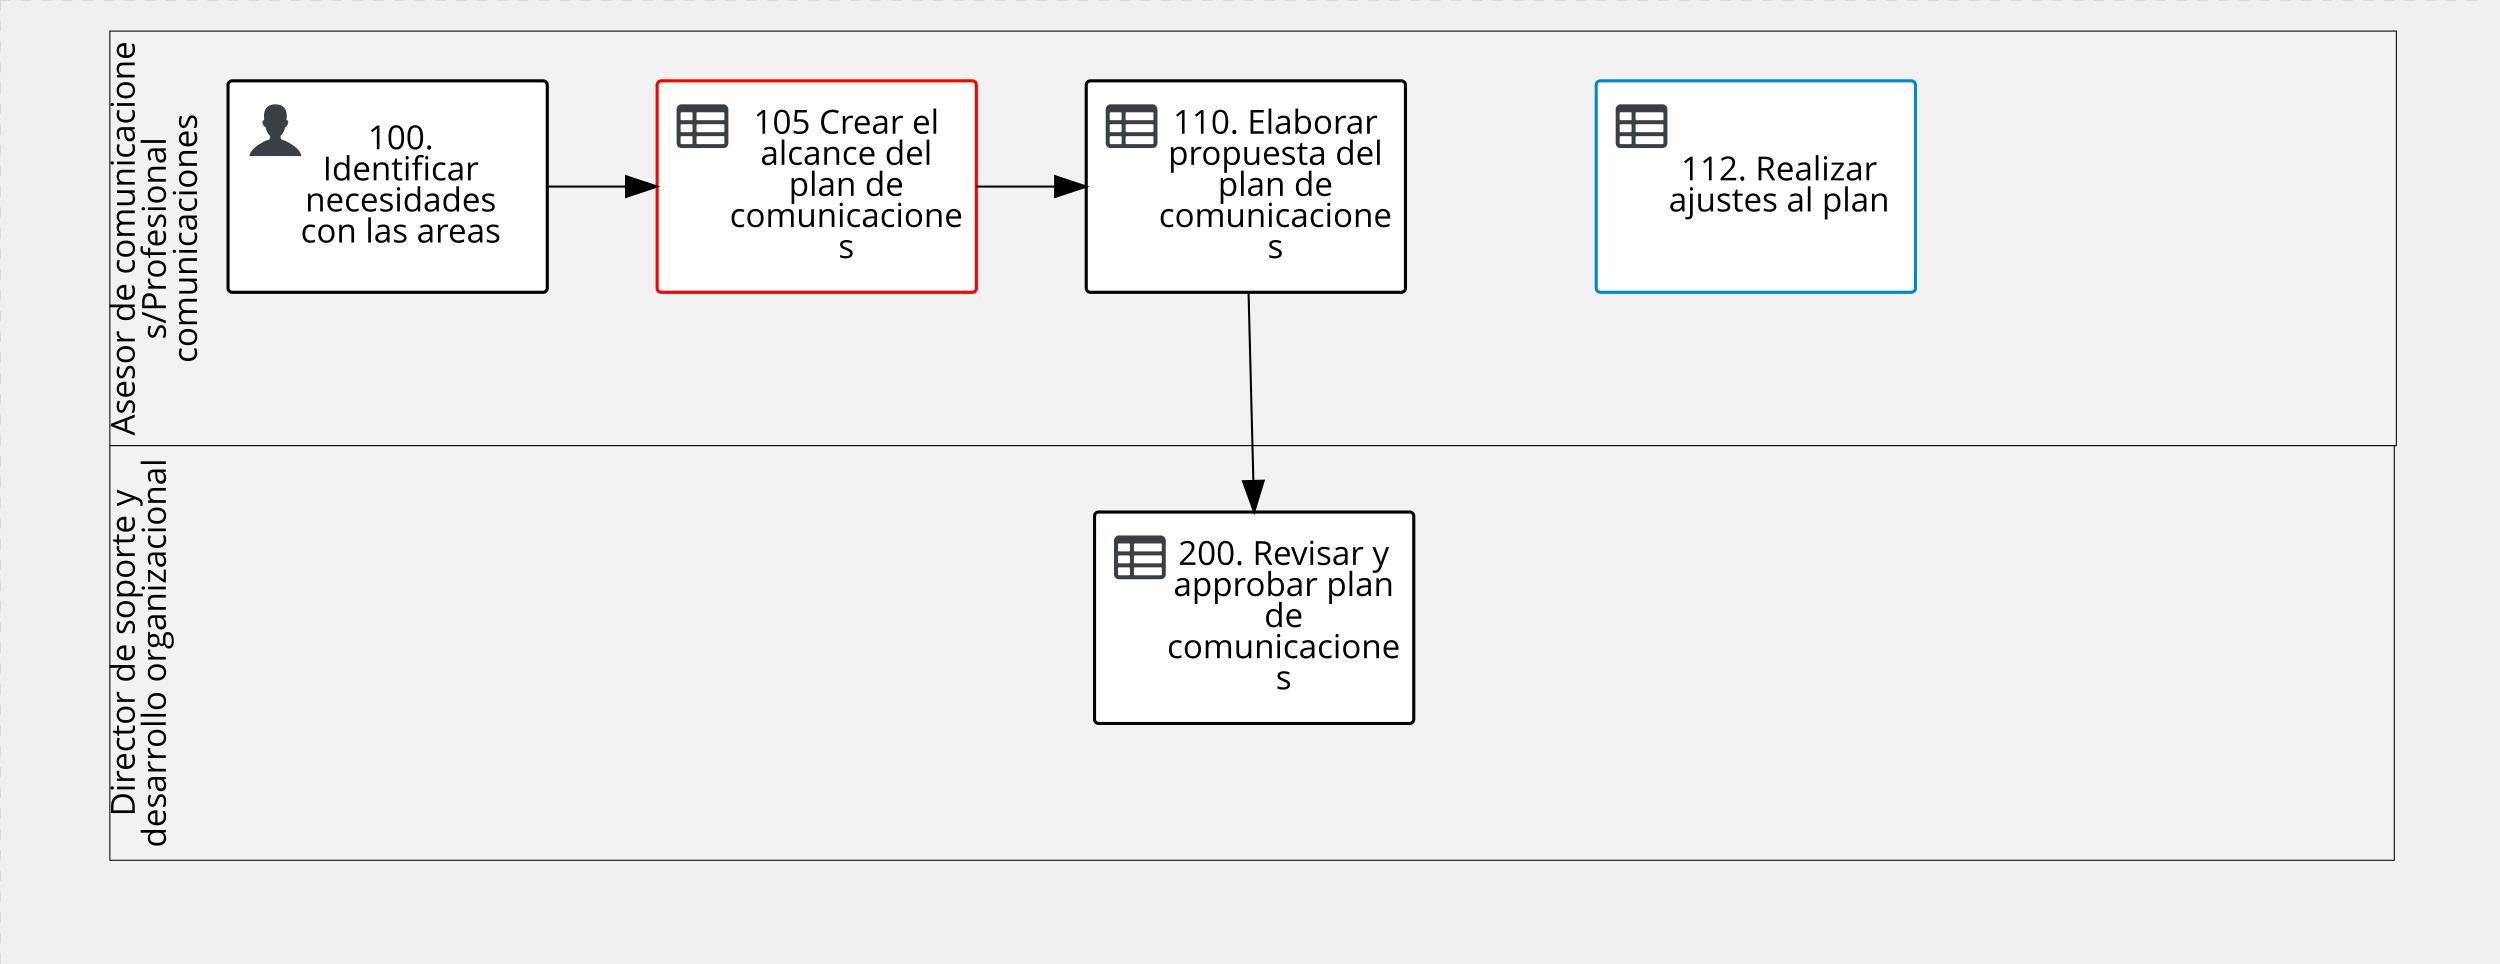
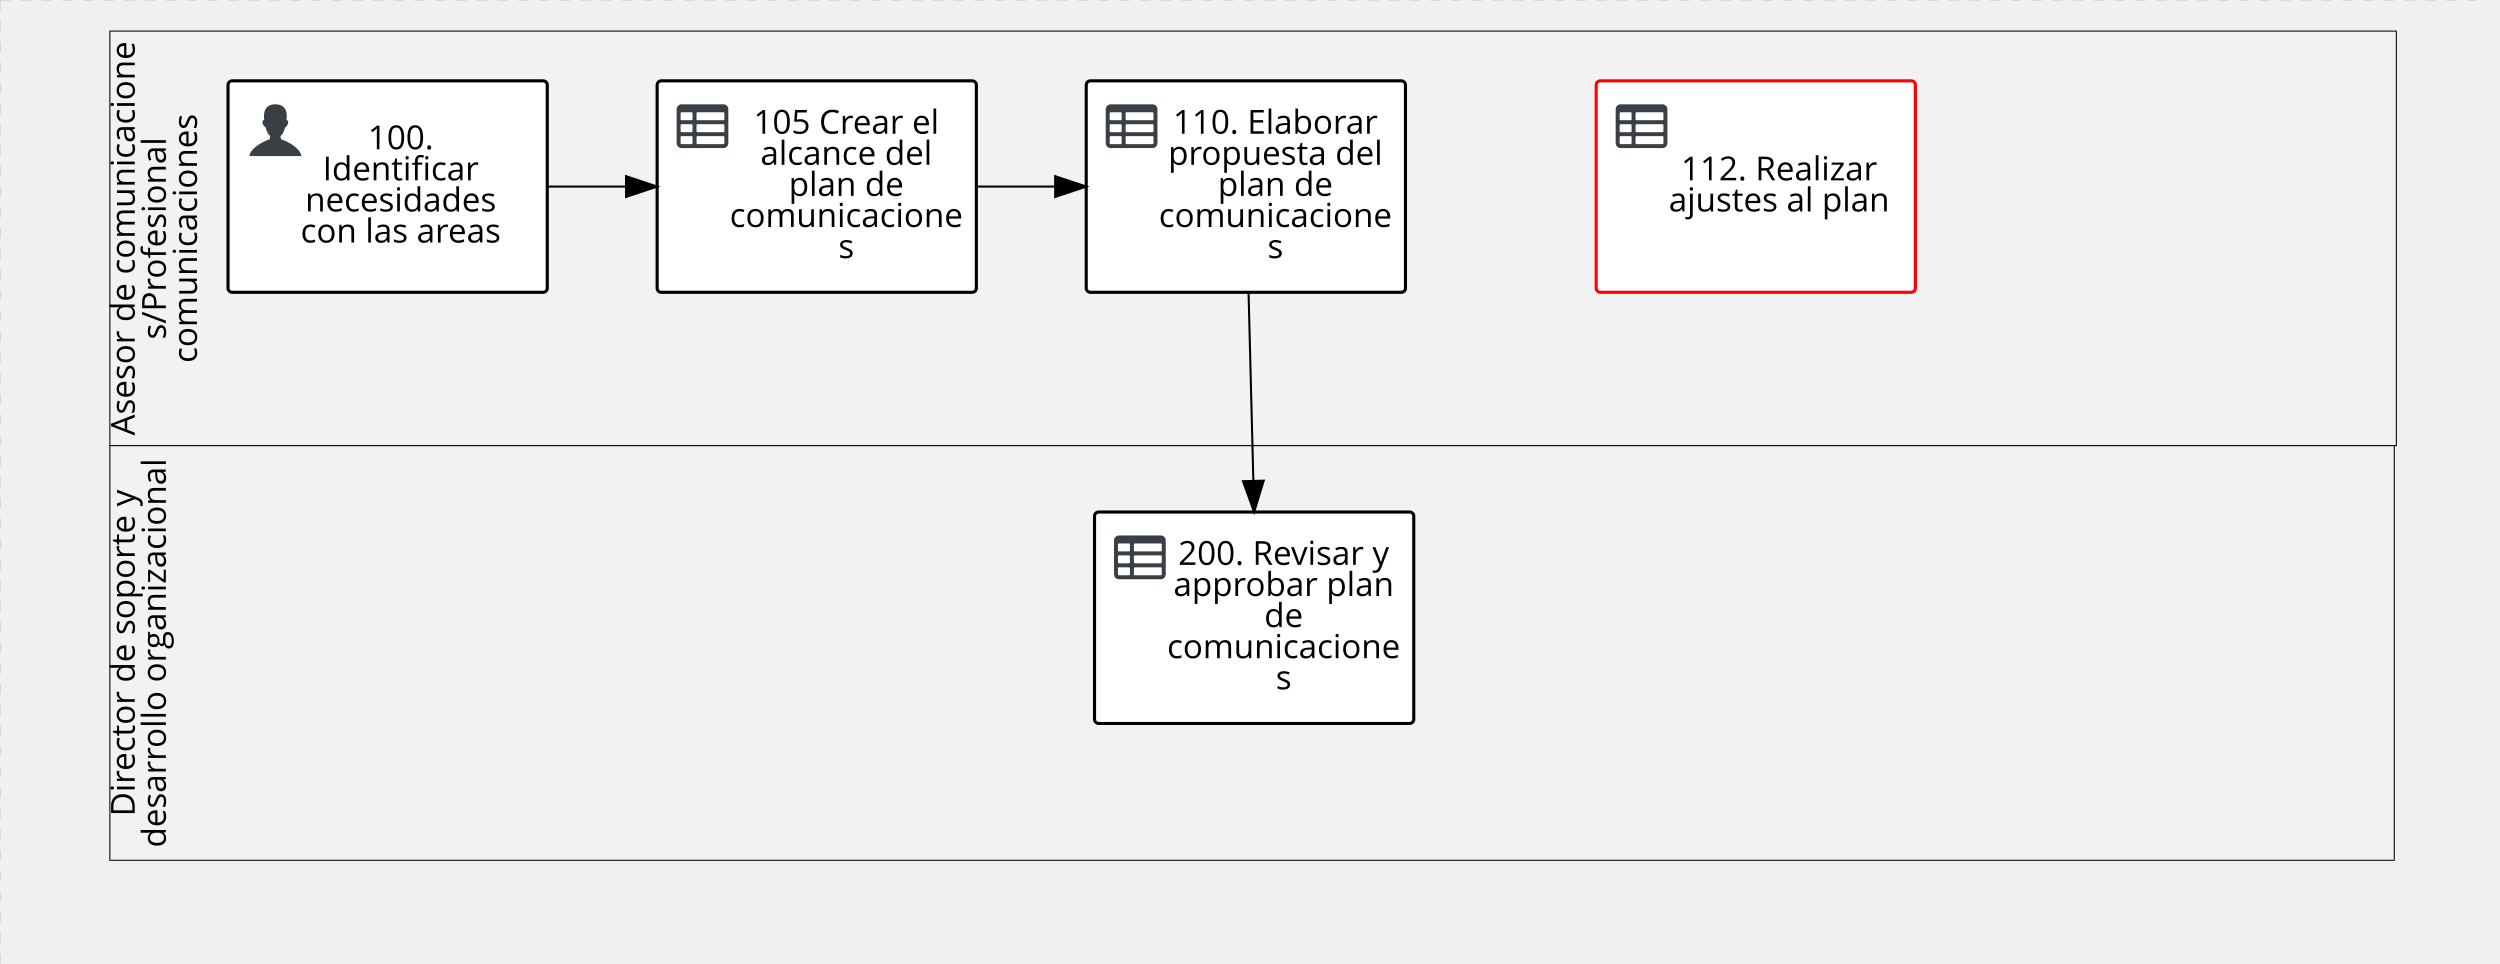
<svg xmlns="http://www.w3.org/2000/svg" version="1.1" width="1206" height="465" viewBox="0 0 1206 465">
  <defs />
  <g transform="matrix(1,0,0,1,0,0)">
    <g>
      <g>
        <g>
          <path fill="none" stroke="#d3d3d3" paint-order="fill stroke markers" d=" M 0 0 L 1200 0" stroke-miterlimit="10" stroke-opacity="0.8" stroke-dasharray="5" />
        </g>
        <g>
          <path fill="none" stroke="#d3d3d3" paint-order="fill stroke markers" d=" M 0 0 L 0 800" stroke-miterlimit="10" stroke-opacity="0.8" stroke-dasharray="5" />
        </g>
      </g>
      <g id="_B57488E7-6CBE-4FAA-9219-56307C9E62A7" bpmn2nodeid="_B57488E7-6CBE-4FAA-9219-56307C9E62A7" transform="matrix(1,0,0,1,53,15)">
        <g>
          <path fill="none" stroke="none" />
        </g>
        <g transform="matrix(1,0,0,1,0,0)">
          <path fill="#f2f2f2" stroke="none" id="_B57488E7-6CBE-4FAA-9219-56307C9E62A7?shapeType=BACKGROUND" paint-order="stroke fill markers" d=" M 0 0 L 1103 0 L 1103 200 L 0 200 L 0 0 Z Z" />
        </g>
        <g transform="matrix(1,0,0,1,0,0)">
          <path fill="none" stroke="rgb(0,0,0)" id="_B57488E7-6CBE-4FAA-9219-56307C9E62A7?shapeType=BORDER&amp;renderType=STROKE" paint-order="fill stroke markers" d=" M 0 0 L 1103 0 L 1103 200 L 0 200 L 0 0 Z Z" stroke-miterlimit="10" stroke-width="0.5" stroke-dasharray="" />
        </g>
        <g transform="matrix(-1.8369701987210297e-16,-1,1,-1.8369701987210297e-16,0,195.0742)">
          <text fill="#000000" stroke="none" font-family="Open Sans" font-size="12pt" font-style="normal" font-weight="normal" text-decoration="normal" x="95.074" y="12" text-anchor="middle" dominant-baseline="alphabetic">Asesor de comunicacione</text>
          <text fill="#000000" stroke="none" font-family="Open Sans" font-size="12pt" font-style="normal" font-weight="normal" text-decoration="normal" x="95.074" y="27" text-anchor="middle" dominant-baseline="alphabetic">          s/Profesional            </text>
          <text fill="#000000" stroke="none" font-family="Open Sans" font-size="12pt" font-style="normal" font-weight="normal" text-decoration="normal" x="95.074" y="42" text-anchor="middle" dominant-baseline="alphabetic">        comunicaciones         </text>
        </g>
        <g id="_AA0C87CB-521B-442E-9885-30118DCB7A72" bpmn2nodeid="_AA0C87CB-521B-442E-9885-30118DCB7A72" transform="matrix(1,0,0,1,57,24)">
          <g>
            <path fill="none" stroke="none" />
          </g>
          <g transform="matrix(1,0,0,1,0,0)">
            <path fill="#ffffff" stroke="none" id="_AA0C87CB-521B-442E-9885-30118DCB7A72?shapeType=BACKGROUND" paint-order="stroke fill markers" d=" M 2 0 L 152 0 L 152 0 A 2 2 0 0 1 154 2 L 154 100 L 154 100 A 2 2 0 0 1 152 102 L 2 102 L 2 102 A 2 2 0 0 1 0 100 L 0 2 L 0 2 A 2 2 0 0 1 2 0 Z" />
          </g>
          <g transform="matrix(1,0,0,1,0,0)">
            <path fill="none" stroke="rgb(0,0,0)" id="_AA0C87CB-521B-442E-9885-30118DCB7A72?shapeType=BORDER&amp;renderType=STROKE" paint-order="fill stroke markers" d=" M 2 0 L 152 0 L 152 0 A 2 2 0 0 1 154 2 L 154 100 L 154 100 A 2 2 0 0 1 152 102 L 2 102 L 2 102 A 2 2 0 0 1 0 100 L 0 2 L 0 2 A 2 2 0 0 1 2 0 Z" stroke-miterlimit="10" stroke-width="1.5" stroke-dasharray="" />
          </g>
          <g>
            <g transform="matrix(0.06,0,0,0.06,9.4,9.4)">
              <g transform="matrix(1,0,0,1,0,0)">
                <path fill="#393f44" stroke="none" id="_AA0C87CB-521B-442E-9885-30118DCB7A72_task__RvU5__iZSm" paint-order="stroke fill markers" d=" M 0 0 M 16 445.21 C 16 440.869 18.784 431.129 22.001 424.217 C 35.768 394.64 77.283 359.28 129 333.084 C 144.516 325.224 157.347 319.964 167.807 317.174 C 171.932 316.074 175.729 314.414 176.525 313.363 C 178.894 310.234 180.914 302.908 181.727 294.5 L 182.5 286.5 L 178.507 283.455 C 166.303 274.146 154.284 251.678 148.04 226.5 C 145.611 216.707 145.056 215.462 142.984 215.158 C 141.703 214.97 138.083 212.243 134.939 209.099 C 123.233 197.393 116.891 177.376 121.44 166.49 C 123.002 162.751 128.155 159.01 131.75 159.004 C 134.448 159 134.471 158.603 132.914 138.788 C 130.927 113.496 134.279 92.265 143.132 74.076 C 152.232 55.38 167.569 42.882 189.049 36.66 C 210.203 30.532 237.797 30.532 258.951 36.66 C 300.042 48.563 318.958 83.806 314.955 141 C 314.32 150.075 313.624 157.788 313.409 158.14 C 313.194 158.493 314.575 159.073 316.479 159.43 C 328.929 161.766 330.986 177.018 321.496 196.621 C 316.903 206.109 309.357 214.508 304.817 215.185 C 303.023 215.453 302.293 217.146 299.943 226.5 C 296.659 239.567 294.474 245.305 287.948 257.995 C 282.491 268.606 273.035 281.109 268.108 284.229 L 264.871 286.278 L 265.518 292.889 C 266.345 301.33 268.639 309.871 270.877 312.837 C 272.067 314.415 275.002 315.79 280.063 317.139 C 291.069 320.075 303.617 325.274 321 334.102 C 369.815 358.891 410.848 393.758 425.032 422.5 C 429.07 430.682 432 440.232 432 445.21 L 432 448 L 224 448 L 16 448 L 16 445.21 Z" />
              </g>
            </g>
          </g>
          <g transform="matrix(1,0,0,1,4.04,13.68)">
            <g transform="matrix(0.04,0,0,0.04,63.36,69.12)">
              <g transform="matrix(1,0,0,1,0,0)">
                <path fill="none" stroke="none" />
              </g>
              <g transform="matrix(1,0,0,1,0,0)">
                <path fill="none" stroke="none" />
              </g>
            </g>
          </g>
          <g transform="matrix(1,0,0,1,35,21)">
            <text fill="#000000" stroke="none" font-family="Open Sans" font-size="12pt" font-style="normal" font-weight="normal" text-decoration="normal" x="48.305" y="12" text-anchor="middle" dominant-baseline="alphabetic">       100.         </text>
            <text fill="#000000" stroke="none" font-family="Open Sans" font-size="12pt" font-style="normal" font-weight="normal" text-decoration="normal" x="48.305" y="27" text-anchor="middle" dominant-baseline="alphabetic">  Identificar   </text>
            <text fill="#000000" stroke="none" font-family="Open Sans" font-size="12pt" font-style="normal" font-weight="normal" text-decoration="normal" x="48.305" y="42" text-anchor="middle" dominant-baseline="alphabetic">necesidades </text>
            <text fill="#000000" stroke="none" font-family="Open Sans" font-size="12pt" font-style="normal" font-weight="normal" text-decoration="normal" x="48.305" y="57" text-anchor="middle" dominant-baseline="alphabetic">con las areas</text>
          </g>
        </g>
        <g id="_9E76448C-DA83-4A20-A2F2-3716A5D620CC" bpmn2nodeid="_9E76448C-DA83-4A20-A2F2-3716A5D620CC" transform="matrix(1,0,0,1,264,24)">
          <g>
            <path fill="none" stroke="none" />
          </g>
          <g transform="matrix(1,0,0,1,0,0)">
            <path fill="#ffffff" stroke="none" id="_9E76448C-DA83-4A20-A2F2-3716A5D620CC?shapeType=BACKGROUND" paint-order="stroke fill markers" d=" M 2 0 L 152 0 L 152 0 A 2 2 0 0 1 154 2 L 154 100 L 154 100 A 2 2 0 0 1 152 102 L 2 102 L 2 102 A 2 2 0 0 1 0 100 L 0 2 L 0 2 A 2 2 0 0 1 2 0 Z" />
          </g>
          <g transform="matrix(1,0,0,1,0,0)">
-             <path fill="none" stroke="rgb(255,0,0)" id="_9E76448C-DA83-4A20-A2F2-3716A5D620CC?shapeType=BORDER&amp;renderType=STROKE" paint-order="fill stroke markers" d=" M 2 0 L 152 0 L 152 0 A 2 2 0 0 1 154 2 L 154 100 L 154 100 A 2 2 0 0 1 152 102 L 2 102 L 2 102 A 2 2 0 0 1 0 100 L 0 2 L 0 2 A 2 2 0 0 1 2 0 Z" stroke-miterlimit="10" stroke-width="1.5" stroke-dasharray="" />
+             <path fill="none" stroke="rgb(0,0,0)" id="_9E76448C-DA83-4A20-A2F2-3716A5D620CC?shapeType=BORDER&amp;renderType=STROKE" paint-order="fill stroke markers" d=" M 2 0 L 152 0 L 152 0 A 2 2 0 0 1 154 2 L 154 100 L 154 100 A 2 2 0 0 1 152 102 L 2 102 L 2 102 A 2 2 0 0 1 0 100 L 0 2 L 0 2 A 2 2 0 0 1 2 0 Z" stroke-miterlimit="10" stroke-width="1.5" stroke-dasharray="" />
          </g>
          <g>
            <g transform="matrix(0.06,0,0,0.06,9.4,9.4)">
              <g transform="matrix(1,0,0,1,0,0)">
                <path fill="#393f44" stroke="none" id="_9E76448C-DA83-4A20-A2F2-3716A5D620CC_task__l39e__3KHJ" paint-order="stroke fill markers" d=" M 0 0 M 128 344 L 128 296 C 128 293.7 127.2 291.8 125.8 290.2 C 124.4 288.6 122.4 288 120 288 L 40 288 C 37.7 288 35.8 288.8 34.2 290.2 C 32.6 291.6 32 293.7 32 296 L 32 344 C 32 346.3 32.8 348.2 34.2 349.8 C 35.6 351.4 37.6 352 40 352 L 120 352 C 122.3 352 124.2 351.2 125.8 349.8 C 127.4 348.4 128 346.3 128 344 Z M 0 0 M 128 248 L 128 200 C 128 197.7 127.2 195.8 125.8 194.2 C 124.4 192.6 122.4 192 120 192 L 40 192 C 37.7 192 35.8 192.8 34.2 194.2 C 32.6 195.6 32 197.7 32 200 L 32 248 C 32 250.3 32.8 252.2 34.2 253.8 C 35.6 255.4 37.6 256 40 256 L 120 256 C 122.3 256 124.2 255.2 125.8 253.8 C 127.4 252.4 128 250.3 128 248 Z M 0 0 M 376 352 C 378.3 352 380.2 351.2 381.8 349.8 C 383.4 348.4 384 346.4 384 344 L 384 296 C 384 293.7 383.2 291.8 381.8 290.2 C 380.4 288.6 378.4 288 376 288 L 168 288 C 165.7 288 163.8 288.8 162.2 290.2 C 160.6 291.6 160 293.6 160 296 L 160 344 C 160 346.3 160.8 348.2 162.2 349.8 C 163.6 351.4 165.6 352 168 352 L 376 352 Z M 0 0 M 128 152 L 128 104 C 128 101.7 127.2 99.8 125.8 98.2 C 124.4 96.6 122.3 96 120 96 L 40 96 C 37.7 96 35.8 96.8 34.2 98.2 C 32.6 99.6 32 101.7 32 104 L 32 152 C 32 154.3 32.8 156.2 34.2 157.8 C 35.6 159.4 37.6 160 40 160 L 120 160 C 122.3 160 124.2 159.2 125.8 157.8 C 127.4 156.4 128 154.3 128 152 Z M 0 0 M 376 256 C 378.3 256 380.2 255.2 381.8 253.8 C 383.4 252.4 384 250.4 384 248 L 384 200 C 384 197.7 383.2 195.8 381.8 194.2 C 380.4 192.6 378.4 192 376 192 L 168 192 C 165.7 192 163.8 192.8 162.2 194.2 C 160.6 195.6 160 197.6 160 200 L 160 248 C 160 250.3 160.8 252.2 162.2 253.8 C 163.6 255.4 165.6 256 168 256 L 376 256 Z M 0 0 M 376 160 C 378.3 160 380.2 159.2 381.8 157.8 C 383.4 156.4 384 154.4 384 152 L 384 104 C 384 101.7 383.2 99.8 381.8 98.2 C 380.4 96.6 378.3 96 376 96 L 168 96 C 165.7 96 163.8 96.8 162.2 98.2 C 160.6 99.6 160 101.6 160 104 L 160 152 C 160 154.3 160.8 156.2 162.2 157.8 C 163.6 159.4 165.6 160 168 160 L 376 160 Z M 0 0 M 416 72 L 416 344 C 416 355 412.1 364.4 404.2 372.2 C 396.3 380 387 384 376 384 L 40 384 C 29 384 19.6 380.1 11.8 372.2 C 4 364.3 0 355 0 344 L 0 72 C 0 61 3.9 51.6 11.8 43.8 C 19.7 36 29 32 40 32 L 376 32 C 387 32 396.4 35.9 404.2 43.8 C 412 51.7 416 61 416 72 Z" />
              </g>
            </g>
          </g>
          <g transform="matrix(1,0,0,1,35,13.5)">
            <text fill="#000000" stroke="none" font-family="Open Sans" font-size="12pt" font-style="normal" font-weight="normal" text-decoration="normal" x="56.246" y="12" text-anchor="middle" dominant-baseline="alphabetic">  105 Crear el    </text>
            <text fill="#000000" stroke="none" font-family="Open Sans" font-size="12pt" font-style="normal" font-weight="normal" text-decoration="normal" x="56.246" y="27" text-anchor="middle" dominant-baseline="alphabetic">   alcance del    </text>
            <text fill="#000000" stroke="none" font-family="Open Sans" font-size="12pt" font-style="normal" font-weight="normal" text-decoration="normal" x="56.246" y="42" text-anchor="middle" dominant-baseline="alphabetic">      plan de        </text>
            <text fill="#000000" stroke="none" font-family="Open Sans" font-size="12pt" font-style="normal" font-weight="normal" text-decoration="normal" x="56.246" y="57" text-anchor="middle" dominant-baseline="alphabetic">comunicacione</text>
            <text fill="#000000" stroke="none" font-family="Open Sans" font-size="12pt" font-style="normal" font-weight="normal" text-decoration="normal" x="56.246" y="72" text-anchor="middle" dominant-baseline="alphabetic">            s             </text>
          </g>
        </g>
        <g id="_88B4F1C8-AD17-4393-82B3-336D5BDE79D2" bpmn2nodeid="_88B4F1C8-AD17-4393-82B3-336D5BDE79D2" transform="matrix(1,0,0,1,471,24)">
          <g>
            <path fill="none" stroke="none" />
          </g>
          <g transform="matrix(1,0,0,1,0,0)">
            <path fill="#ffffff" stroke="none" id="_88B4F1C8-AD17-4393-82B3-336D5BDE79D2?shapeType=BACKGROUND" paint-order="stroke fill markers" d=" M 2 0 L 152 0 L 152 0 A 2 2 0 0 1 154 2 L 154 100 L 154 100 A 2 2 0 0 1 152 102 L 2 102 L 2 102 A 2 2 0 0 1 0 100 L 0 2 L 0 2 A 2 2 0 0 1 2 0 Z" />
          </g>
          <g transform="matrix(1,0,0,1,0,0)">
            <path fill="none" stroke="rgb(0,0,0)" id="_88B4F1C8-AD17-4393-82B3-336D5BDE79D2?shapeType=BORDER&amp;renderType=STROKE" paint-order="fill stroke markers" d=" M 2 0 L 152 0 L 152 0 A 2 2 0 0 1 154 2 L 154 100 L 154 100 A 2 2 0 0 1 152 102 L 2 102 L 2 102 A 2 2 0 0 1 0 100 L 0 2 L 0 2 A 2 2 0 0 1 2 0 Z" stroke-miterlimit="10" stroke-width="1.5" stroke-dasharray="" />
          </g>
          <g>
            <g transform="matrix(0.06,0,0,0.06,9.4,9.4)">
              <g transform="matrix(1,0,0,1,0,0)">
                <path fill="#393f44" stroke="none" id="_88B4F1C8-AD17-4393-82B3-336D5BDE79D2_task__l39e__3KHJ" paint-order="stroke fill markers" d=" M 0 0 M 128 344 L 128 296 C 128 293.7 127.2 291.8 125.8 290.2 C 124.4 288.6 122.4 288 120 288 L 40 288 C 37.7 288 35.8 288.8 34.2 290.2 C 32.6 291.6 32 293.7 32 296 L 32 344 C 32 346.3 32.8 348.2 34.2 349.8 C 35.6 351.4 37.6 352 40 352 L 120 352 C 122.3 352 124.2 351.2 125.8 349.8 C 127.4 348.4 128 346.3 128 344 Z M 0 0 M 128 248 L 128 200 C 128 197.7 127.2 195.8 125.8 194.2 C 124.4 192.6 122.4 192 120 192 L 40 192 C 37.7 192 35.8 192.8 34.2 194.2 C 32.6 195.6 32 197.7 32 200 L 32 248 C 32 250.3 32.8 252.2 34.2 253.8 C 35.6 255.4 37.6 256 40 256 L 120 256 C 122.3 256 124.2 255.2 125.8 253.8 C 127.4 252.4 128 250.3 128 248 Z M 0 0 M 376 352 C 378.3 352 380.2 351.2 381.8 349.8 C 383.4 348.4 384 346.4 384 344 L 384 296 C 384 293.7 383.2 291.8 381.8 290.2 C 380.4 288.6 378.4 288 376 288 L 168 288 C 165.7 288 163.8 288.8 162.2 290.2 C 160.6 291.6 160 293.6 160 296 L 160 344 C 160 346.3 160.8 348.2 162.2 349.8 C 163.6 351.4 165.6 352 168 352 L 376 352 Z M 0 0 M 128 152 L 128 104 C 128 101.7 127.2 99.8 125.8 98.2 C 124.4 96.6 122.3 96 120 96 L 40 96 C 37.7 96 35.8 96.8 34.2 98.2 C 32.6 99.6 32 101.7 32 104 L 32 152 C 32 154.3 32.8 156.2 34.2 157.8 C 35.6 159.4 37.6 160 40 160 L 120 160 C 122.3 160 124.2 159.2 125.8 157.8 C 127.4 156.4 128 154.3 128 152 Z M 0 0 M 376 256 C 378.3 256 380.2 255.2 381.8 253.8 C 383.4 252.4 384 250.4 384 248 L 384 200 C 384 197.7 383.2 195.8 381.8 194.2 C 380.4 192.6 378.4 192 376 192 L 168 192 C 165.7 192 163.8 192.8 162.2 194.2 C 160.6 195.6 160 197.6 160 200 L 160 248 C 160 250.3 160.8 252.2 162.2 253.8 C 163.6 255.4 165.6 256 168 256 L 376 256 Z M 0 0 M 376 160 C 378.3 160 380.2 159.2 381.8 157.8 C 383.4 156.4 384 154.4 384 152 L 384 104 C 384 101.7 383.2 99.8 381.8 98.2 C 380.4 96.6 378.3 96 376 96 L 168 96 C 165.7 96 163.8 96.8 162.2 98.2 C 160.6 99.6 160 101.6 160 104 L 160 152 C 160 154.3 160.8 156.2 162.2 157.8 C 163.6 159.4 165.6 160 168 160 L 376 160 Z M 0 0 M 416 72 L 416 344 C 416 355 412.1 364.4 404.2 372.2 C 396.3 380 387 384 376 384 L 40 384 C 29 384 19.6 380.1 11.8 372.2 C 4 364.3 0 355 0 344 L 0 72 C 0 61 3.9 51.6 11.8 43.8 C 19.7 36 29 32 40 32 L 376 32 C 387 32 396.4 35.9 404.2 43.8 C 412 51.7 416 61 416 72 Z" />
              </g>
            </g>
          </g>
          <g transform="matrix(1,0,0,1,35,13.5)">
            <text fill="#000000" stroke="none" font-family="Open Sans" font-size="12pt" font-style="normal" font-weight="normal" text-decoration="normal" x="56.246" y="12" text-anchor="middle" dominant-baseline="alphabetic"> 110. Elaborar  </text>
            <text fill="#000000" stroke="none" font-family="Open Sans" font-size="12pt" font-style="normal" font-weight="normal" text-decoration="normal" x="56.246" y="27" text-anchor="middle" dominant-baseline="alphabetic">propuesta del  </text>
            <text fill="#000000" stroke="none" font-family="Open Sans" font-size="12pt" font-style="normal" font-weight="normal" text-decoration="normal" x="56.246" y="42" text-anchor="middle" dominant-baseline="alphabetic">      plan de        </text>
            <text fill="#000000" stroke="none" font-family="Open Sans" font-size="12pt" font-style="normal" font-weight="normal" text-decoration="normal" x="56.246" y="57" text-anchor="middle" dominant-baseline="alphabetic">comunicacione</text>
            <text fill="#000000" stroke="none" font-family="Open Sans" font-size="12pt" font-style="normal" font-weight="normal" text-decoration="normal" x="56.246" y="72" text-anchor="middle" dominant-baseline="alphabetic">            s             </text>
          </g>
        </g>
        <g id="_AE911567-8639-4B0E-9600-5A6CE1C5CB12" bpmn2nodeid="_AE911567-8639-4B0E-9600-5A6CE1C5CB12" transform="matrix(1,0,0,1,717,24)">
          <g>
            <path fill="none" stroke="none" />
          </g>
          <g transform="matrix(1,0,0,1,0,0)">
            <path fill="#ffffff" stroke="none" id="_AE911567-8639-4B0E-9600-5A6CE1C5CB12?shapeType=BACKGROUND" paint-order="stroke fill markers" d=" M 2 0 L 152 0 L 152 0 A 2 2 0 0 1 154 2 L 154 100 L 154 100 A 2 2 0 0 1 152 102 L 2 102 L 2 102 A 2 2 0 0 1 0 100 L 0 2 L 0 2 A 2 2 0 0 1 2 0 Z" />
          </g>
          <g transform="matrix(1,0,0,1,0,0)">
-             <path fill="none" stroke="rgb(0,136,206)" id="_AE911567-8639-4B0E-9600-5A6CE1C5CB12?shapeType=BORDER&amp;renderType=STROKE" paint-order="fill stroke markers" d=" M 2 0 L 152 0 L 152 0 A 2 2 0 0 1 154 2 L 154 100 L 154 100 A 2 2 0 0 1 152 102 L 2 102 L 2 102 A 2 2 0 0 1 0 100 L 0 2 L 0 2 A 2 2 0 0 1 2 0 Z" stroke-miterlimit="10" stroke-width="1.5" stroke-dasharray="" />
+             <path fill="none" stroke="rgb(255,0,0)" id="_AE911567-8639-4B0E-9600-5A6CE1C5CB12?shapeType=BORDER&amp;renderType=STROKE" paint-order="fill stroke markers" d=" M 2 0 L 152 0 L 152 0 A 2 2 0 0 1 154 2 L 154 100 L 154 100 A 2 2 0 0 1 152 102 L 2 102 L 2 102 A 2 2 0 0 1 0 100 L 0 2 L 0 2 A 2 2 0 0 1 2 0 Z" stroke-miterlimit="10" stroke-width="1.5" stroke-dasharray="" />
          </g>
          <g>
            <g transform="matrix(0.06,0,0,0.06,9.4,9.4)">
              <g transform="matrix(1,0,0,1,0,0)">
                <path fill="#393f44" stroke="none" id="_AE911567-8639-4B0E-9600-5A6CE1C5CB12_task__l39e__3KHJ" paint-order="stroke fill markers" d=" M 0 0 M 128 344 L 128 296 C 128 293.7 127.2 291.8 125.8 290.2 C 124.4 288.6 122.4 288 120 288 L 40 288 C 37.7 288 35.8 288.8 34.2 290.2 C 32.6 291.6 32 293.7 32 296 L 32 344 C 32 346.3 32.8 348.2 34.2 349.8 C 35.6 351.4 37.6 352 40 352 L 120 352 C 122.3 352 124.2 351.2 125.8 349.8 C 127.4 348.4 128 346.3 128 344 Z M 0 0 M 128 248 L 128 200 C 128 197.7 127.2 195.8 125.8 194.2 C 124.4 192.6 122.4 192 120 192 L 40 192 C 37.7 192 35.8 192.8 34.2 194.2 C 32.6 195.6 32 197.7 32 200 L 32 248 C 32 250.3 32.8 252.2 34.2 253.8 C 35.6 255.4 37.6 256 40 256 L 120 256 C 122.3 256 124.2 255.2 125.8 253.8 C 127.4 252.4 128 250.3 128 248 Z M 0 0 M 376 352 C 378.3 352 380.2 351.2 381.8 349.8 C 383.4 348.4 384 346.4 384 344 L 384 296 C 384 293.7 383.2 291.8 381.8 290.2 C 380.4 288.6 378.4 288 376 288 L 168 288 C 165.7 288 163.8 288.8 162.2 290.2 C 160.6 291.6 160 293.6 160 296 L 160 344 C 160 346.3 160.8 348.2 162.2 349.8 C 163.6 351.4 165.6 352 168 352 L 376 352 Z M 0 0 M 128 152 L 128 104 C 128 101.7 127.2 99.8 125.8 98.2 C 124.4 96.6 122.3 96 120 96 L 40 96 C 37.7 96 35.8 96.8 34.2 98.2 C 32.6 99.6 32 101.7 32 104 L 32 152 C 32 154.3 32.8 156.2 34.2 157.8 C 35.6 159.4 37.6 160 40 160 L 120 160 C 122.3 160 124.2 159.2 125.8 157.8 C 127.4 156.4 128 154.3 128 152 Z M 0 0 M 376 256 C 378.3 256 380.2 255.2 381.8 253.8 C 383.4 252.4 384 250.4 384 248 L 384 200 C 384 197.7 383.2 195.8 381.8 194.2 C 380.4 192.6 378.4 192 376 192 L 168 192 C 165.7 192 163.8 192.8 162.2 194.2 C 160.6 195.6 160 197.6 160 200 L 160 248 C 160 250.3 160.8 252.2 162.2 253.8 C 163.6 255.4 165.6 256 168 256 L 376 256 Z M 0 0 M 376 160 C 378.3 160 380.2 159.2 381.8 157.8 C 383.4 156.4 384 154.4 384 152 L 384 104 C 384 101.7 383.2 99.8 381.8 98.2 C 380.4 96.6 378.3 96 376 96 L 168 96 C 165.7 96 163.8 96.8 162.2 98.2 C 160.6 99.6 160 101.6 160 104 L 160 152 C 160 154.3 160.8 156.2 162.2 157.8 C 163.6 159.4 165.6 160 168 160 L 376 160 Z M 0 0 M 416 72 L 416 344 C 416 355 412.1 364.4 404.2 372.2 C 396.3 380 387 384 376 384 L 40 384 C 29 384 19.6 380.1 11.8 372.2 C 4 364.3 0 355 0 344 L 0 72 C 0 61 3.9 51.6 11.8 43.8 C 19.7 36 29 32 40 32 L 376 32 C 387 32 396.4 35.9 404.2 43.8 C 412 51.7 416 61 416 72 Z" />
              </g>
            </g>
          </g>
          <g transform="matrix(1,0,0,1,35,36)">
            <text fill="#000000" stroke="none" font-family="Open Sans" font-size="12pt" font-style="normal" font-weight="normal" text-decoration="normal" x="53.242" y="12" text-anchor="middle" dominant-baseline="alphabetic"> 112. Realizar  </text>
            <text fill="#000000" stroke="none" font-family="Open Sans" font-size="12pt" font-style="normal" font-weight="normal" text-decoration="normal" x="53.242" y="27" text-anchor="middle" dominant-baseline="alphabetic">ajustes al plan</text>
          </g>
        </g>
      </g>
      <g id="_BFB9A08E-5C65-401A-9EE9-E85DB8EE0910" bpmn2nodeid="_BFB9A08E-5C65-401A-9EE9-E85DB8EE0910" transform="matrix(1,0,0,1,0,0)">
        <g>
          <path fill="none" stroke="#000000" paint-order="fill stroke markers" d=" M 264 90 L 302 90" stroke-miterlimit="10" stroke-dasharray="" />
        </g>
        <g transform="matrix(1,0,0,1,264,90)" />
        <g transform="matrix(6.123233995736766e-17,1,-1,6.123233995736766e-17,317,85)">
          <path fill="#000000" stroke="#000000" paint-order="fill stroke markers" d=" M 10 15 L 0 15 L 5 0 Z" stroke-miterlimit="10" stroke-dasharray="" />
        </g>
        <g transform="matrix(1,0,0,1,264,80)" />
      </g>
      <g id="_06E6D089-E6CB-4995-8D7F-7D272E4B48BE" bpmn2nodeid="_06E6D089-E6CB-4995-8D7F-7D272E4B48BE" transform="matrix(1,0,0,1,0,0)">
        <g>
          <path fill="none" stroke="#000000" paint-order="fill stroke markers" d=" M 471 90 L 509 90" stroke-miterlimit="10" stroke-dasharray="" />
        </g>
        <g transform="matrix(1,0,0,1,471,90)" />
        <g transform="matrix(6.123233995736766e-17,1,-1,6.123233995736766e-17,524,85)">
          <path fill="#000000" stroke="#000000" paint-order="fill stroke markers" d=" M 10 15 L 0 15 L 5 0 Z" stroke-miterlimit="10" stroke-dasharray="" />
        </g>
        <g transform="matrix(1,0,0,1,471,80)" />
      </g>
      <g id="_057572DE-79F4-4D74-9EE0-8F8645384F76" bpmn2nodeid="_057572DE-79F4-4D74-9EE0-8F8645384F76" transform="matrix(1,0,0,1,53,215)">
        <g>
          <path fill="none" stroke="none" />
        </g>
        <g transform="matrix(1,0,0,1,0,0)">
          <path fill="#f2f2f2" stroke="none" id="_057572DE-79F4-4D74-9EE0-8F8645384F76?shapeType=BACKGROUND" paint-order="stroke fill markers" d=" M 0 0 L 1102 0 L 1102 200 L 0 200 L 0 0 Z Z" />
        </g>
        <g transform="matrix(1,0,0,1,0,0)">
          <path fill="none" stroke="rgb(0,0,0)" id="_057572DE-79F4-4D74-9EE0-8F8645384F76?shapeType=BORDER&amp;renderType=STROKE" paint-order="fill stroke markers" d=" M 0 0 L 1102 0 L 1102 200 L 0 200 L 0 0 Z Z" stroke-miterlimit="10" stroke-width="0.5" stroke-dasharray="" />
        </g>
        <g transform="matrix(-1.8369701987210297e-16,-1,1,-1.8369701987210297e-16,0,193.8398)">
          <text fill="#000000" stroke="none" font-family="Open Sans" font-size="12pt" font-style="normal" font-weight="normal" text-decoration="normal" x="93.84" y="12" text-anchor="middle" dominant-baseline="alphabetic">   Director de soporte y    </text>
          <text fill="#000000" stroke="none" font-family="Open Sans" font-size="12pt" font-style="normal" font-weight="normal" text-decoration="normal" x="93.84" y="27" text-anchor="middle" dominant-baseline="alphabetic">desarrollo organizacional</text>
        </g>
        <g id="_FB129611-EE3E-4912-B27E-E2E415E6D5E3" bpmn2nodeid="_FB129611-EE3E-4912-B27E-E2E415E6D5E3" transform="matrix(1,0,0,1,475,32)">
          <g>
            <path fill="none" stroke="none" />
          </g>
          <g transform="matrix(1,0,0,1,0,0)">
            <path fill="#ffffff" stroke="none" id="_FB129611-EE3E-4912-B27E-E2E415E6D5E3?shapeType=BACKGROUND" paint-order="stroke fill markers" d=" M 2 0 L 152 0 L 152 0 A 2 2 0 0 1 154 2 L 154 100 L 154 100 A 2 2 0 0 1 152 102 L 2 102 L 2 102 A 2 2 0 0 1 0 100 L 0 2 L 0 2 A 2 2 0 0 1 2 0 Z" />
          </g>
          <g transform="matrix(1,0,0,1,0,0)">
            <path fill="none" stroke="rgb(0,0,0)" id="_FB129611-EE3E-4912-B27E-E2E415E6D5E3?shapeType=BORDER&amp;renderType=STROKE" paint-order="fill stroke markers" d=" M 2 0 L 152 0 L 152 0 A 2 2 0 0 1 154 2 L 154 100 L 154 100 A 2 2 0 0 1 152 102 L 2 102 L 2 102 A 2 2 0 0 1 0 100 L 0 2 L 0 2 A 2 2 0 0 1 2 0 Z" stroke-miterlimit="10" stroke-width="1.5" stroke-dasharray="" />
          </g>
          <g>
            <g transform="matrix(0.06,0,0,0.06,9.4,9.4)">
              <g transform="matrix(1,0,0,1,0,0)">
                <path fill="#393f44" stroke="none" id="_FB129611-EE3E-4912-B27E-E2E415E6D5E3_task__l39e__3KHJ" paint-order="stroke fill markers" d=" M 0 0 M 128 344 L 128 296 C 128 293.7 127.2 291.8 125.8 290.2 C 124.4 288.6 122.4 288 120 288 L 40 288 C 37.7 288 35.8 288.8 34.2 290.2 C 32.6 291.6 32 293.7 32 296 L 32 344 C 32 346.3 32.8 348.2 34.2 349.8 C 35.6 351.4 37.6 352 40 352 L 120 352 C 122.3 352 124.2 351.2 125.8 349.8 C 127.4 348.4 128 346.3 128 344 Z M 0 0 M 128 248 L 128 200 C 128 197.7 127.2 195.8 125.8 194.2 C 124.4 192.6 122.4 192 120 192 L 40 192 C 37.7 192 35.8 192.8 34.2 194.2 C 32.6 195.6 32 197.7 32 200 L 32 248 C 32 250.3 32.8 252.2 34.2 253.8 C 35.6 255.4 37.6 256 40 256 L 120 256 C 122.3 256 124.2 255.2 125.8 253.8 C 127.4 252.4 128 250.3 128 248 Z M 0 0 M 376 352 C 378.3 352 380.2 351.2 381.8 349.8 C 383.4 348.4 384 346.4 384 344 L 384 296 C 384 293.7 383.2 291.8 381.8 290.2 C 380.4 288.6 378.4 288 376 288 L 168 288 C 165.7 288 163.8 288.8 162.2 290.2 C 160.6 291.6 160 293.6 160 296 L 160 344 C 160 346.3 160.8 348.2 162.2 349.8 C 163.6 351.4 165.6 352 168 352 L 376 352 Z M 0 0 M 128 152 L 128 104 C 128 101.7 127.2 99.8 125.8 98.2 C 124.4 96.6 122.3 96 120 96 L 40 96 C 37.7 96 35.8 96.8 34.2 98.2 C 32.6 99.6 32 101.7 32 104 L 32 152 C 32 154.3 32.8 156.2 34.2 157.8 C 35.6 159.4 37.6 160 40 160 L 120 160 C 122.3 160 124.2 159.2 125.8 157.8 C 127.4 156.4 128 154.3 128 152 Z M 0 0 M 376 256 C 378.3 256 380.2 255.2 381.8 253.8 C 383.4 252.4 384 250.4 384 248 L 384 200 C 384 197.7 383.2 195.8 381.8 194.2 C 380.4 192.6 378.4 192 376 192 L 168 192 C 165.7 192 163.8 192.8 162.2 194.2 C 160.6 195.6 160 197.6 160 200 L 160 248 C 160 250.3 160.8 252.2 162.2 253.8 C 163.6 255.4 165.6 256 168 256 L 376 256 Z M 0 0 M 376 160 C 378.3 160 380.2 159.2 381.8 157.8 C 383.4 156.4 384 154.4 384 152 L 384 104 C 384 101.7 383.2 99.8 381.8 98.2 C 380.4 96.6 378.3 96 376 96 L 168 96 C 165.7 96 163.8 96.8 162.2 98.2 C 160.6 99.6 160 101.6 160 104 L 160 152 C 160 154.3 160.8 156.2 162.2 157.8 C 163.6 159.4 165.6 160 168 160 L 376 160 Z M 0 0 M 416 72 L 416 344 C 416 355 412.1 364.4 404.2 372.2 C 396.3 380 387 384 376 384 L 40 384 C 29 384 19.6 380.1 11.8 372.2 C 4 364.3 0 355 0 344 L 0 72 C 0 61 3.9 51.6 11.8 43.8 C 19.7 36 29 32 40 32 L 376 32 C 387 32 396.4 35.9 404.2 43.8 C 412 51.7 416 61 416 72 Z" />
              </g>
            </g>
          </g>
          <g transform="matrix(1,0,0,1,35,13.5)">
            <text fill="#000000" stroke="none" font-family="Open Sans" font-size="12pt" font-style="normal" font-weight="normal" text-decoration="normal" x="56.246" y="12" text-anchor="middle" dominant-baseline="alphabetic"> 200. Revisar y  </text>
            <text fill="#000000" stroke="none" font-family="Open Sans" font-size="12pt" font-style="normal" font-weight="normal" text-decoration="normal" x="56.246" y="27" text-anchor="middle" dominant-baseline="alphabetic">approbar plan </text>
            <text fill="#000000" stroke="none" font-family="Open Sans" font-size="12pt" font-style="normal" font-weight="normal" text-decoration="normal" x="56.246" y="42" text-anchor="middle" dominant-baseline="alphabetic">           de            </text>
            <text fill="#000000" stroke="none" font-family="Open Sans" font-size="12pt" font-style="normal" font-weight="normal" text-decoration="normal" x="56.246" y="57" text-anchor="middle" dominant-baseline="alphabetic">comunicacione</text>
            <text fill="#000000" stroke="none" font-family="Open Sans" font-size="12pt" font-style="normal" font-weight="normal" text-decoration="normal" x="56.246" y="72" text-anchor="middle" dominant-baseline="alphabetic">            s             </text>
          </g>
        </g>
      </g>
      <g id="_5E9B828F-86C0-481D-99FC-65B360BACBCB" bpmn2nodeid="_5E9B828F-86C0-481D-99FC-65B360BACBCB">
        <g>
          <path fill="none" stroke="rgb(0,0,0)" paint-order="fill stroke markers" d=" M 602.299 141 L 604.618 232.005" stroke-miterlimit="10" stroke-dasharray="" />
        </g>
        <g transform="matrix(1,0,0,1,602.2994,141)" />
        <g transform="matrix(-0.9996756,0.02546944,-0.02546944,-0.9996756,609.9984,246.8727)">
          <path fill="rgb(0,0,0)" stroke="rgb(0,0,0)" paint-order="fill stroke markers" d=" M 10 15 L 0 15 L 5 0 Z" stroke-miterlimit="10" stroke-dasharray="" />
        </g>
        <g transform="matrix(1,0,0,1,612.2961,193.7453)" />
      </g>
      <g transform="matrix(1,0,0,1,53,215)" />
      <g transform="matrix(1,0,0,1,528,247)" />
      <g transform="matrix(1,0,0,1,53,15)" />
      <g transform="matrix(1,0,0,1,110,39)" />
      <g transform="matrix(1,0,0,1,317,39)" />
      <g transform="matrix(1,0,0,1,524,39)" />
      <g transform="matrix(1,0,0,1,770,39)" />
    </g>
  </g>
</svg>
